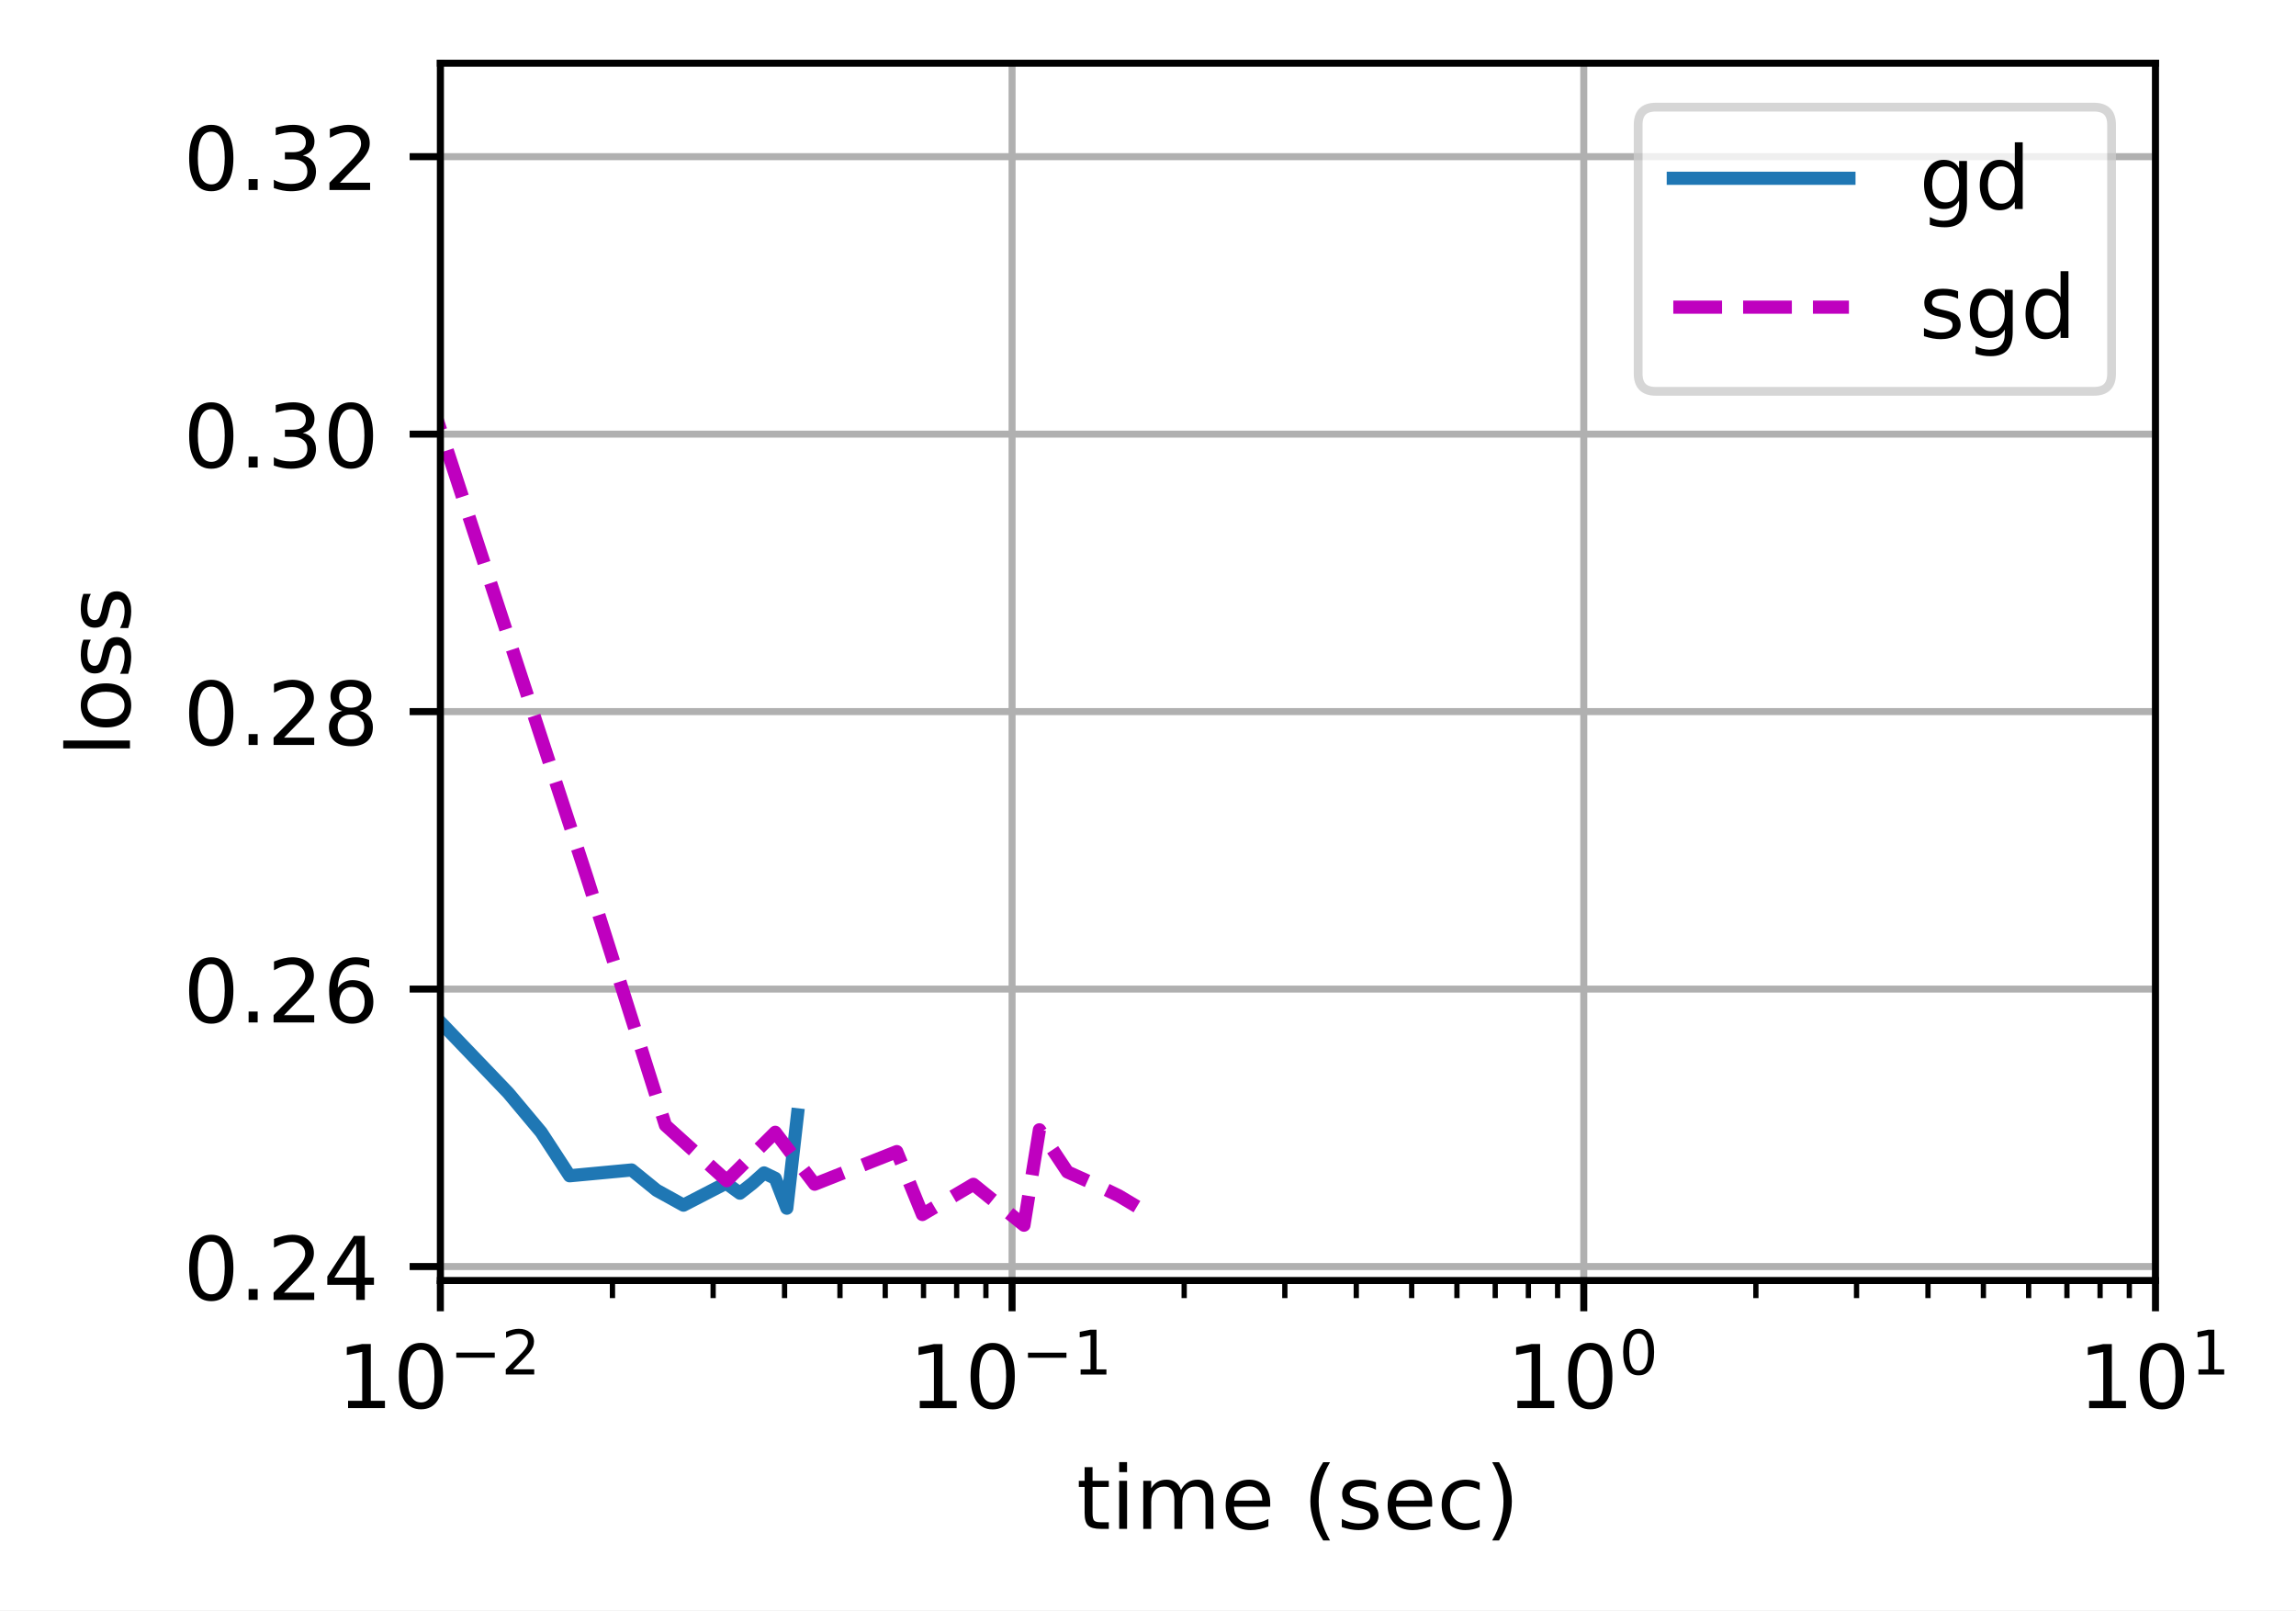
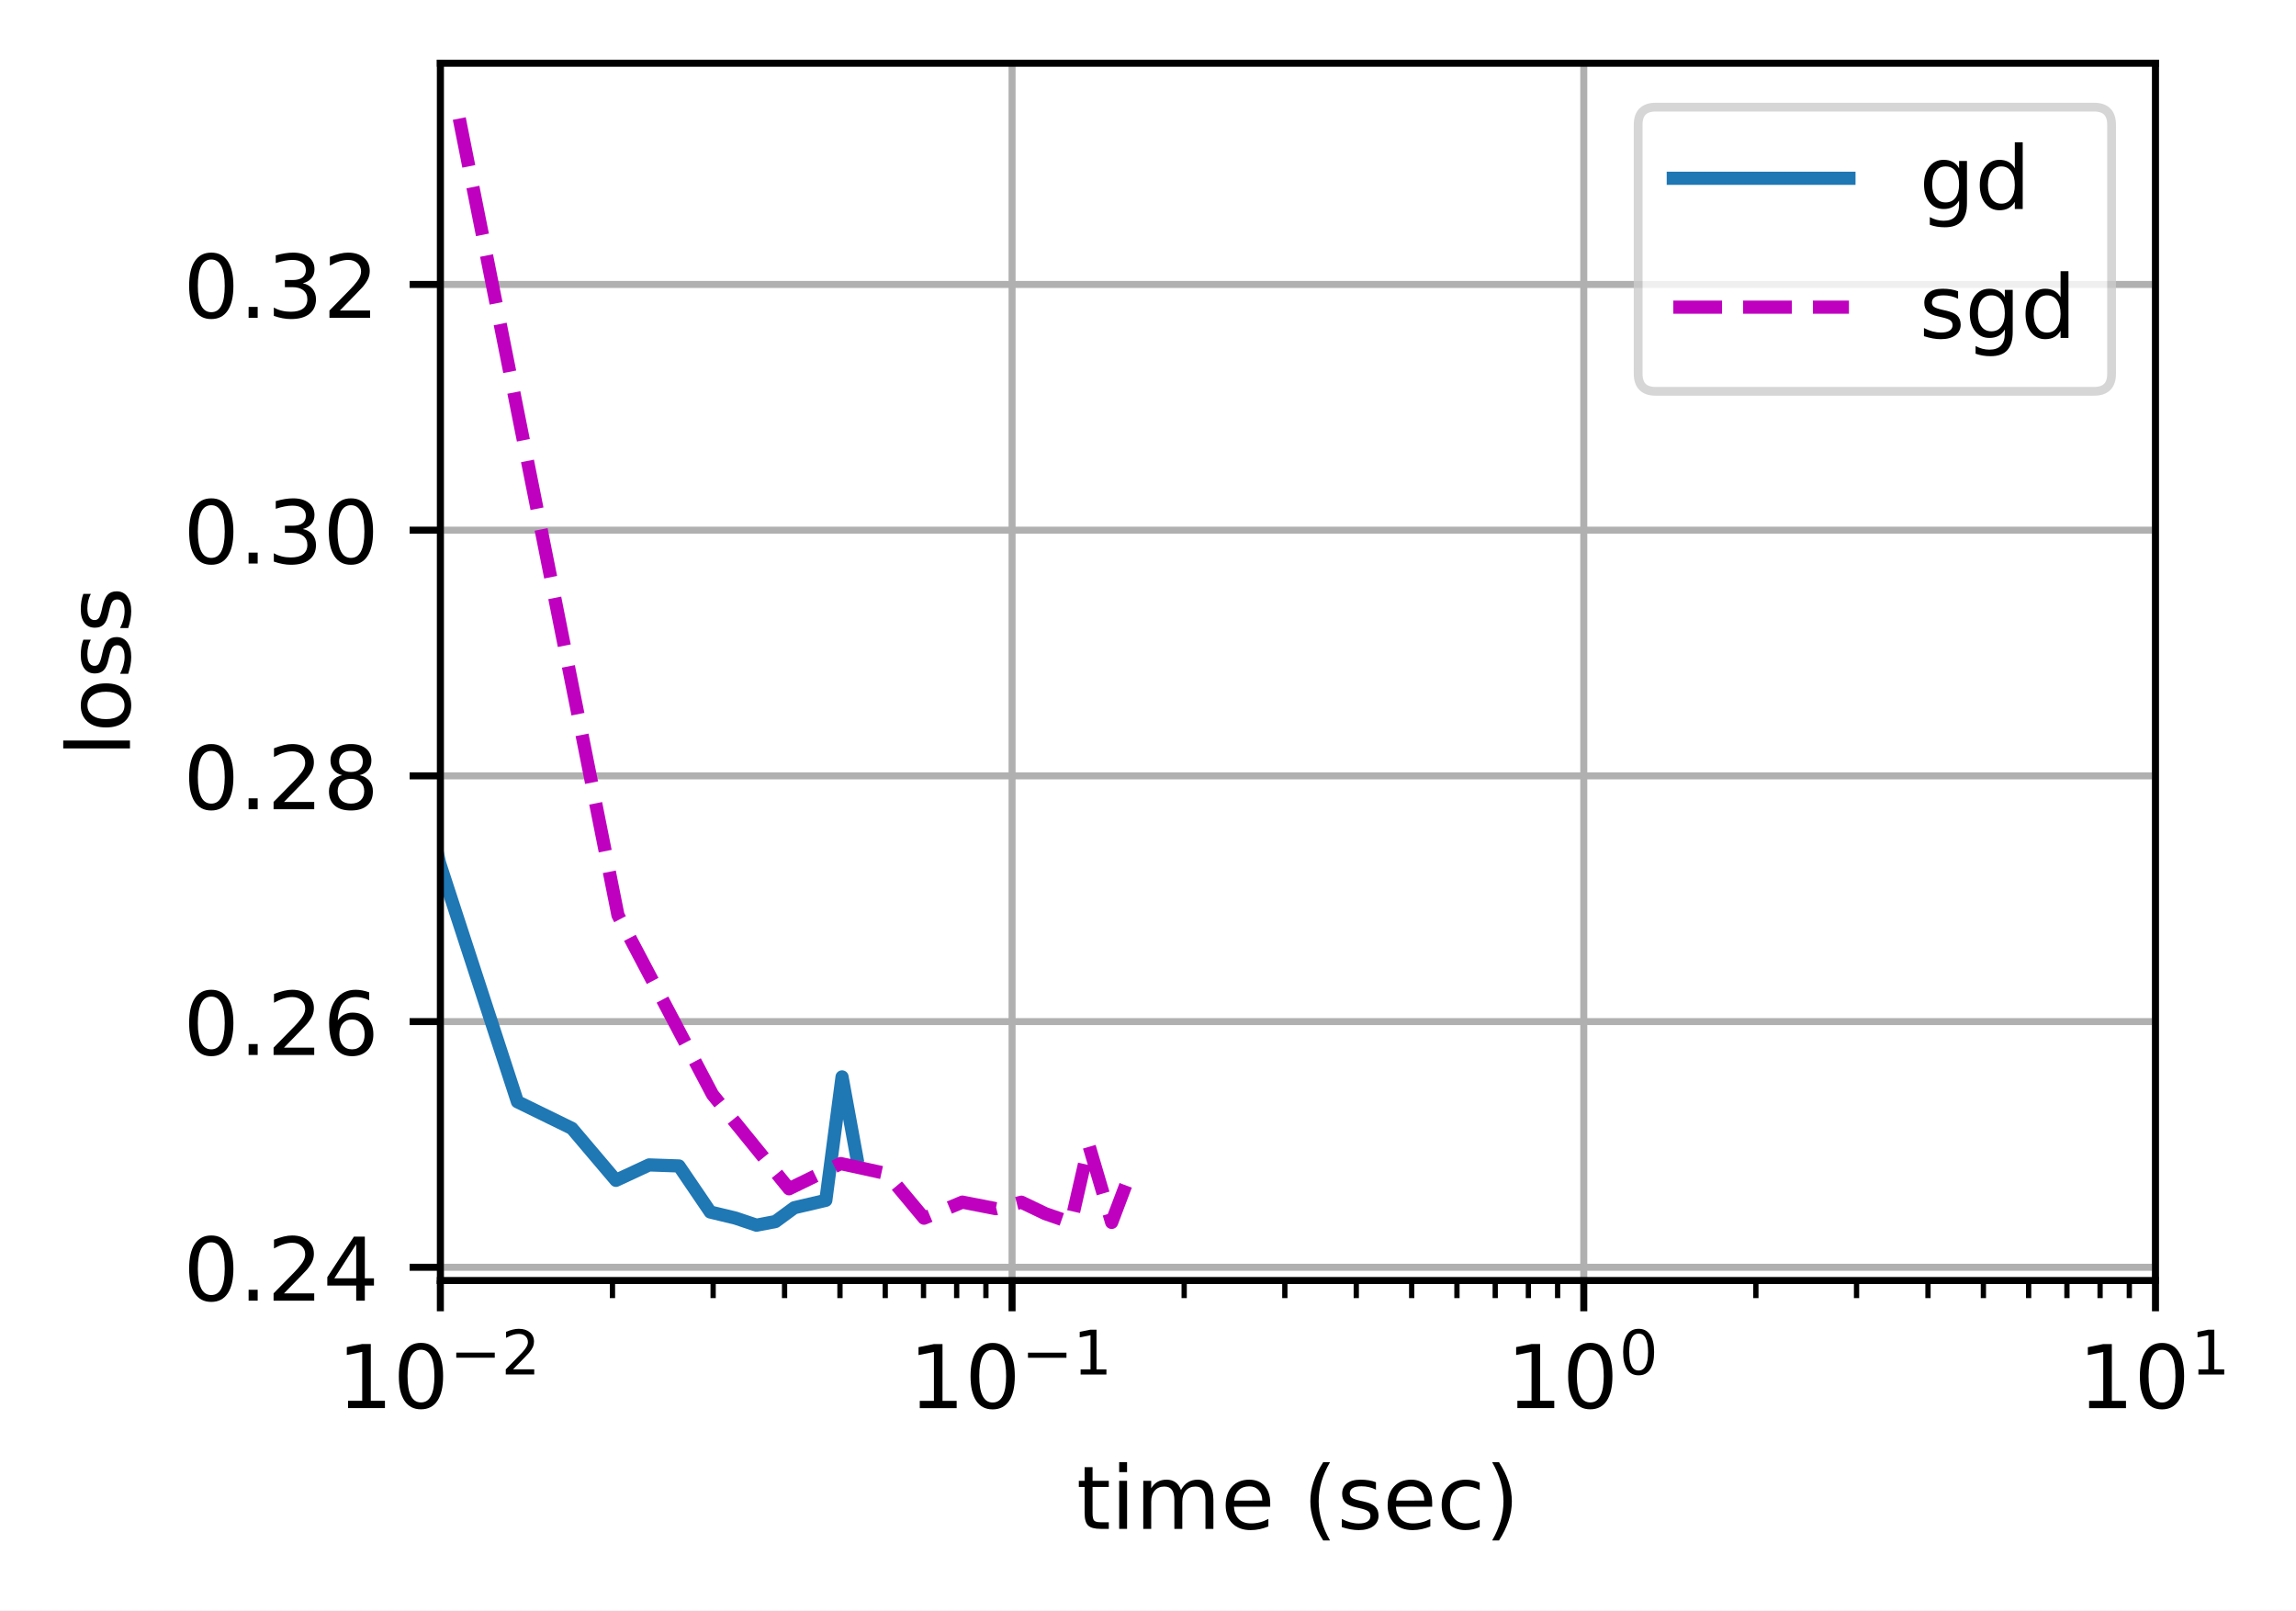
<svg xmlns="http://www.w3.org/2000/svg" xmlns:xlink="http://www.w3.org/1999/xlink" width="261.444pt" height="183.356pt" viewBox="0 0 261.444 183.356" version="1.1">
  <defs>
    <style type="text/css">*{stroke-linejoin: round; stroke-linecap: butt}</style>
  </defs>
  <g id="figure_1">
    <g id="patch_1">
      <path d="M 0 183.356  L 261.444 183.356  L 261.444 0  L 0 0  z " style="fill: #ffffff" />
    </g>
    <g id="axes_1">
      <g id="patch_2">
        <path d="M 50.144 145.8  L 245.444 145.8  L 245.444 7.2  L 50.144 7.2  z " style="fill: #ffffff" />
      </g>
      <g id="matplotlib.axis_1">
        <g id="xtick_1">
          <g id="line2d_1">
-             <path d="M 50.144 145.8  L 50.144 7.2  " clip-path="url(#p0b22f03b17)" style="fill: none; stroke: #b0b0b0; stroke-width: 0.8; stroke-linecap: square" />
+             <path d="M 50.144 145.8  L 50.144 7.2  " clip-path="url(#p266cb60912)" style="fill: none; stroke: #b0b0b0; stroke-width: 0.8; stroke-linecap: square" />
          </g>
          <g id="line2d_2">
            <defs>
-               <path id="m33f20ebdb4" d="M 0 0  L 0 3.5  " style="stroke: #000000; stroke-width: 0.8" />
-             </defs>
-             <g>
-               <use xlink:href="#m33f20ebdb4" x="50.144" y="145.8" style="stroke: #000000; stroke-width: 0.8" />
+               <path id="mf434f9748f" d="M 0 0  L 0 3.5  " style="stroke: #000000; stroke-width: 0.8" />
+             </defs>
+             <g>
+               <use xlink:href="#mf434f9748f" x="50.144" y="145.8" style="stroke: #000000; stroke-width: 0.8" />
            </g>
          </g>
          <g id="text_1">
            <g transform="translate(38.39375 160.3984) scale(0.1 -0.1)">
              <defs>
                <path id="DejaVuSans-31" d="M 794 531  L 1825 531  L 1825 4091  L 703 3866  L 703 4441  L 1819 4666  L 2450 4666  L 2450 531  L 3481 531  L 3481 0  L 794 0  L 794 531  z " transform="scale(0.015625)" />
                <path id="DejaVuSans-30" d="M 2034 4250  Q 1547 4250 1301 3770  Q 1056 3291 1056 2328  Q 1056 1369 1301 889  Q 1547 409 2034 409  Q 2525 409 2770 889  Q 3016 1369 3016 2328  Q 3016 3291 2770 3770  Q 2525 4250 2034 4250  z M 2034 4750  Q 2819 4750 3233 4129  Q 3647 3509 3647 2328  Q 3647 1150 3233 529  Q 2819 -91 2034 -91  Q 1250 -91 836 529  Q 422 1150 422 2328  Q 422 3509 836 4129  Q 1250 4750 2034 4750  z " transform="scale(0.015625)" />
                <path id="DejaVuSans-2212" d="M 678 2272  L 4684 2272  L 4684 1741  L 678 1741  L 678 2272  z " transform="scale(0.015625)" />
                <path id="DejaVuSans-32" d="M 1228 531  L 3431 531  L 3431 0  L 469 0  L 469 531  Q 828 903 1448 1529  Q 2069 2156 2228 2338  Q 2531 2678 2651 2914  Q 2772 3150 2772 3378  Q 2772 3750 2511 3984  Q 2250 4219 1831 4219  Q 1534 4219 1204 4116  Q 875 4013 500 3803  L 500 4441  Q 881 4594 1212 4672  Q 1544 4750 1819 4750  Q 2544 4750 2975 4387  Q 3406 4025 3406 3419  Q 3406 3131 3298 2873  Q 3191 2616 2906 2266  Q 2828 2175 2409 1742  Q 1991 1309 1228 531  z " transform="scale(0.015625)" />
              </defs>
              <use xlink:href="#DejaVuSans-31" transform="translate(0 0.765625)" />
              <use xlink:href="#DejaVuSans-30" transform="translate(63.62305 0.765625)" />
              <use xlink:href="#DejaVuSans-2212" transform="translate(128.2031 39.04688) scale(0.7)" />
              <use xlink:href="#DejaVuSans-32" transform="translate(186.8555 39.04688) scale(0.7)" />
            </g>
          </g>
        </g>
        <g id="xtick_2">
          <g id="line2d_3">
-             <path d="M 115.244 145.8  L 115.244 7.2  " clip-path="url(#p0b22f03b17)" style="fill: none; stroke: #b0b0b0; stroke-width: 0.8; stroke-linecap: square" />
+             <path d="M 115.244 145.8  L 115.244 7.2  " clip-path="url(#p266cb60912)" style="fill: none; stroke: #b0b0b0; stroke-width: 0.8; stroke-linecap: square" />
          </g>
          <g id="line2d_4">
            <g>
-               <use xlink:href="#m33f20ebdb4" x="115.244" y="145.8" style="stroke: #000000; stroke-width: 0.8" />
+               <use xlink:href="#mf434f9748f" x="115.244" y="145.8" style="stroke: #000000; stroke-width: 0.8" />
            </g>
          </g>
          <g id="text_2">
            <g transform="translate(103.4938 160.3984) scale(0.1 -0.1)">
              <use xlink:href="#DejaVuSans-31" transform="translate(0 0.684375)" />
              <use xlink:href="#DejaVuSans-30" transform="translate(63.62305 0.684375)" />
              <use xlink:href="#DejaVuSans-2212" transform="translate(128.2031 38.96563) scale(0.7)" />
              <use xlink:href="#DejaVuSans-31" transform="translate(186.8555 38.96563) scale(0.7)" />
            </g>
          </g>
        </g>
        <g id="xtick_3">
          <g id="line2d_5">
-             <path d="M 180.344 145.8  L 180.344 7.2  " clip-path="url(#p0b22f03b17)" style="fill: none; stroke: #b0b0b0; stroke-width: 0.8; stroke-linecap: square" />
+             <path d="M 180.344 145.8  L 180.344 7.2  " clip-path="url(#p266cb60912)" style="fill: none; stroke: #b0b0b0; stroke-width: 0.8; stroke-linecap: square" />
          </g>
          <g id="line2d_6">
            <g>
-               <use xlink:href="#m33f20ebdb4" x="180.344" y="145.8" style="stroke: #000000; stroke-width: 0.8" />
+               <use xlink:href="#mf434f9748f" x="180.344" y="145.8" style="stroke: #000000; stroke-width: 0.8" />
            </g>
          </g>
          <g id="text_3">
            <g transform="translate(171.5437 160.3984) scale(0.1 -0.1)">
              <use xlink:href="#DejaVuSans-31" transform="translate(0 0.765625)" />
              <use xlink:href="#DejaVuSans-30" transform="translate(63.62305 0.765625)" />
              <use xlink:href="#DejaVuSans-30" transform="translate(128.2031 39.04688) scale(0.7)" />
            </g>
          </g>
        </g>
        <g id="xtick_4">
          <g id="line2d_7">
-             <path d="M 245.444 145.8  L 245.444 7.2  " clip-path="url(#p0b22f03b17)" style="fill: none; stroke: #b0b0b0; stroke-width: 0.8; stroke-linecap: square" />
+             <path d="M 245.444 145.8  L 245.444 7.2  " clip-path="url(#p266cb60912)" style="fill: none; stroke: #b0b0b0; stroke-width: 0.8; stroke-linecap: square" />
          </g>
          <g id="line2d_8">
            <g>
-               <use xlink:href="#m33f20ebdb4" x="245.444" y="145.8" style="stroke: #000000; stroke-width: 0.8" />
+               <use xlink:href="#mf434f9748f" x="245.444" y="145.8" style="stroke: #000000; stroke-width: 0.8" />
            </g>
          </g>
          <g id="text_4">
            <g transform="translate(236.6438 160.3984) scale(0.1 -0.1)">
              <use xlink:href="#DejaVuSans-31" transform="translate(0 0.684375)" />
              <use xlink:href="#DejaVuSans-30" transform="translate(63.62305 0.684375)" />
              <use xlink:href="#DejaVuSans-31" transform="translate(128.2031 38.96563) scale(0.7)" />
            </g>
          </g>
        </g>
        <g id="xtick_5">
          <g id="line2d_9">
            <defs>
-               <path id="m488542af42" d="M 0 0  L 0 2  " style="stroke: #000000; stroke-width: 0.6" />
-             </defs>
-             <g>
-               <use xlink:href="#m488542af42" x="69.741" y="145.8" style="stroke: #000000; stroke-width: 0.6" />
+               <path id="m920913d1a1" d="M 0 0  L 0 2  " style="stroke: #000000; stroke-width: 0.6" />
+             </defs>
+             <g>
+               <use xlink:href="#m920913d1a1" x="69.741" y="145.8" style="stroke: #000000; stroke-width: 0.6" />
            </g>
          </g>
        </g>
        <g id="xtick_6">
          <g id="line2d_10">
            <g>
-               <use xlink:href="#m488542af42" x="81.204" y="145.8" style="stroke: #000000; stroke-width: 0.6" />
+               <use xlink:href="#m920913d1a1" x="81.204" y="145.8" style="stroke: #000000; stroke-width: 0.6" />
            </g>
          </g>
        </g>
        <g id="xtick_7">
          <g id="line2d_11">
            <g>
-               <use xlink:href="#m488542af42" x="89.338" y="145.8" style="stroke: #000000; stroke-width: 0.6" />
+               <use xlink:href="#m920913d1a1" x="89.338" y="145.8" style="stroke: #000000; stroke-width: 0.6" />
            </g>
          </g>
        </g>
        <g id="xtick_8">
          <g id="line2d_12">
            <g>
-               <use xlink:href="#m488542af42" x="95.647" y="145.8" style="stroke: #000000; stroke-width: 0.6" />
+               <use xlink:href="#m920913d1a1" x="95.647" y="145.8" style="stroke: #000000; stroke-width: 0.6" />
            </g>
          </g>
        </g>
        <g id="xtick_9">
          <g id="line2d_13">
            <g>
-               <use xlink:href="#m488542af42" x="100.801" y="145.8" style="stroke: #000000; stroke-width: 0.6" />
+               <use xlink:href="#m920913d1a1" x="100.801" y="145.8" style="stroke: #000000; stroke-width: 0.6" />
            </g>
          </g>
        </g>
        <g id="xtick_10">
          <g id="line2d_14">
            <g>
-               <use xlink:href="#m488542af42" x="105.16" y="145.8" style="stroke: #000000; stroke-width: 0.6" />
+               <use xlink:href="#m920913d1a1" x="105.16" y="145.8" style="stroke: #000000; stroke-width: 0.6" />
            </g>
          </g>
        </g>
        <g id="xtick_11">
          <g id="line2d_15">
            <g>
-               <use xlink:href="#m488542af42" x="108.935" y="145.8" style="stroke: #000000; stroke-width: 0.6" />
+               <use xlink:href="#m920913d1a1" x="108.935" y="145.8" style="stroke: #000000; stroke-width: 0.6" />
            </g>
          </g>
        </g>
        <g id="xtick_12">
          <g id="line2d_16">
            <g>
-               <use xlink:href="#m488542af42" x="112.265" y="145.8" style="stroke: #000000; stroke-width: 0.6" />
+               <use xlink:href="#m920913d1a1" x="112.265" y="145.8" style="stroke: #000000; stroke-width: 0.6" />
            </g>
          </g>
        </g>
        <g id="xtick_13">
          <g id="line2d_17">
            <g>
-               <use xlink:href="#m488542af42" x="134.841" y="145.8" style="stroke: #000000; stroke-width: 0.6" />
+               <use xlink:href="#m920913d1a1" x="134.841" y="145.8" style="stroke: #000000; stroke-width: 0.6" />
            </g>
          </g>
        </g>
        <g id="xtick_14">
          <g id="line2d_18">
            <g>
-               <use xlink:href="#m488542af42" x="146.304" y="145.8" style="stroke: #000000; stroke-width: 0.6" />
+               <use xlink:href="#m920913d1a1" x="146.304" y="145.8" style="stroke: #000000; stroke-width: 0.6" />
            </g>
          </g>
        </g>
        <g id="xtick_15">
          <g id="line2d_19">
            <g>
-               <use xlink:href="#m488542af42" x="154.438" y="145.8" style="stroke: #000000; stroke-width: 0.6" />
+               <use xlink:href="#m920913d1a1" x="154.438" y="145.8" style="stroke: #000000; stroke-width: 0.6" />
            </g>
          </g>
        </g>
        <g id="xtick_16">
          <g id="line2d_20">
            <g>
-               <use xlink:href="#m488542af42" x="160.747" y="145.8" style="stroke: #000000; stroke-width: 0.6" />
+               <use xlink:href="#m920913d1a1" x="160.747" y="145.8" style="stroke: #000000; stroke-width: 0.6" />
            </g>
          </g>
        </g>
        <g id="xtick_17">
          <g id="line2d_21">
            <g>
-               <use xlink:href="#m488542af42" x="165.901" y="145.8" style="stroke: #000000; stroke-width: 0.6" />
+               <use xlink:href="#m920913d1a1" x="165.901" y="145.8" style="stroke: #000000; stroke-width: 0.6" />
            </g>
          </g>
        </g>
        <g id="xtick_18">
          <g id="line2d_22">
            <g>
-               <use xlink:href="#m488542af42" x="170.26" y="145.8" style="stroke: #000000; stroke-width: 0.6" />
+               <use xlink:href="#m920913d1a1" x="170.26" y="145.8" style="stroke: #000000; stroke-width: 0.6" />
            </g>
          </g>
        </g>
        <g id="xtick_19">
          <g id="line2d_23">
            <g>
-               <use xlink:href="#m488542af42" x="174.035" y="145.8" style="stroke: #000000; stroke-width: 0.6" />
+               <use xlink:href="#m920913d1a1" x="174.035" y="145.8" style="stroke: #000000; stroke-width: 0.6" />
            </g>
          </g>
        </g>
        <g id="xtick_20">
          <g id="line2d_24">
            <g>
-               <use xlink:href="#m488542af42" x="177.365" y="145.8" style="stroke: #000000; stroke-width: 0.6" />
+               <use xlink:href="#m920913d1a1" x="177.365" y="145.8" style="stroke: #000000; stroke-width: 0.6" />
            </g>
          </g>
        </g>
        <g id="xtick_21">
          <g id="line2d_25">
            <g>
-               <use xlink:href="#m488542af42" x="199.941" y="145.8" style="stroke: #000000; stroke-width: 0.6" />
+               <use xlink:href="#m920913d1a1" x="199.941" y="145.8" style="stroke: #000000; stroke-width: 0.6" />
            </g>
          </g>
        </g>
        <g id="xtick_22">
          <g id="line2d_26">
            <g>
-               <use xlink:href="#m488542af42" x="211.404" y="145.8" style="stroke: #000000; stroke-width: 0.6" />
+               <use xlink:href="#m920913d1a1" x="211.404" y="145.8" style="stroke: #000000; stroke-width: 0.6" />
            </g>
          </g>
        </g>
        <g id="xtick_23">
          <g id="line2d_27">
            <g>
-               <use xlink:href="#m488542af42" x="219.538" y="145.8" style="stroke: #000000; stroke-width: 0.6" />
+               <use xlink:href="#m920913d1a1" x="219.538" y="145.8" style="stroke: #000000; stroke-width: 0.6" />
            </g>
          </g>
        </g>
        <g id="xtick_24">
          <g id="line2d_28">
            <g>
-               <use xlink:href="#m488542af42" x="225.847" y="145.8" style="stroke: #000000; stroke-width: 0.6" />
+               <use xlink:href="#m920913d1a1" x="225.847" y="145.8" style="stroke: #000000; stroke-width: 0.6" />
            </g>
          </g>
        </g>
        <g id="xtick_25">
          <g id="line2d_29">
            <g>
-               <use xlink:href="#m488542af42" x="231.001" y="145.8" style="stroke: #000000; stroke-width: 0.6" />
+               <use xlink:href="#m920913d1a1" x="231.001" y="145.8" style="stroke: #000000; stroke-width: 0.6" />
            </g>
          </g>
        </g>
        <g id="xtick_26">
          <g id="line2d_30">
            <g>
-               <use xlink:href="#m488542af42" x="235.36" y="145.8" style="stroke: #000000; stroke-width: 0.6" />
+               <use xlink:href="#m920913d1a1" x="235.36" y="145.8" style="stroke: #000000; stroke-width: 0.6" />
            </g>
          </g>
        </g>
        <g id="xtick_27">
          <g id="line2d_31">
            <g>
-               <use xlink:href="#m488542af42" x="239.135" y="145.8" style="stroke: #000000; stroke-width: 0.6" />
+               <use xlink:href="#m920913d1a1" x="239.135" y="145.8" style="stroke: #000000; stroke-width: 0.6" />
            </g>
          </g>
        </g>
        <g id="xtick_28">
          <g id="line2d_32">
            <g>
-               <use xlink:href="#m488542af42" x="242.465" y="145.8" style="stroke: #000000; stroke-width: 0.6" />
+               <use xlink:href="#m920913d1a1" x="242.465" y="145.8" style="stroke: #000000; stroke-width: 0.6" />
            </g>
          </g>
        </g>
        <g id="text_5">
          <g transform="translate(122.5766 174.0766) scale(0.1 -0.1)">
            <defs>
              <path id="DejaVuSans-74" d="M 1172 4494  L 1172 3500  L 2356 3500  L 2356 3053  L 1172 3053  L 1172 1153  Q 1172 725 1289 603  Q 1406 481 1766 481  L 2356 481  L 2356 0  L 1766 0  Q 1100 0 847 248  Q 594 497 594 1153  L 594 3053  L 172 3053  L 172 3500  L 594 3500  L 594 4494  L 1172 4494  z " transform="scale(0.015625)" />
              <path id="DejaVuSans-69" d="M 603 3500  L 1178 3500  L 1178 0  L 603 0  L 603 3500  z M 603 4863  L 1178 4863  L 1178 4134  L 603 4134  L 603 4863  z " transform="scale(0.015625)" />
              <path id="DejaVuSans-6d" d="M 3328 2828  Q 3544 3216 3844 3400  Q 4144 3584 4550 3584  Q 5097 3584 5394 3201  Q 5691 2819 5691 2113  L 5691 0  L 5113 0  L 5113 2094  Q 5113 2597 4934 2840  Q 4756 3084 4391 3084  Q 3944 3084 3684 2787  Q 3425 2491 3425 1978  L 3425 0  L 2847 0  L 2847 2094  Q 2847 2600 2669 2842  Q 2491 3084 2119 3084  Q 1678 3084 1418 2786  Q 1159 2488 1159 1978  L 1159 0  L 581 0  L 581 3500  L 1159 3500  L 1159 2956  Q 1356 3278 1631 3431  Q 1906 3584 2284 3584  Q 2666 3584 2933 3390  Q 3200 3197 3328 2828  z " transform="scale(0.015625)" />
              <path id="DejaVuSans-65" d="M 3597 1894  L 3597 1613  L 953 1613  Q 991 1019 1311 708  Q 1631 397 2203 397  Q 2534 397 2845 478  Q 3156 559 3463 722  L 3463 178  Q 3153 47 2828 -22  Q 2503 -91 2169 -91  Q 1331 -91 842 396  Q 353 884 353 1716  Q 353 2575 817 3079  Q 1281 3584 2069 3584  Q 2775 3584 3186 3129  Q 3597 2675 3597 1894  z M 3022 2063  Q 3016 2534 2758 2815  Q 2500 3097 2075 3097  Q 1594 3097 1305 2825  Q 1016 2553 972 2059  L 3022 2063  z " transform="scale(0.015625)" />
              <path id="DejaVuSans-20" transform="scale(0.015625)" />
              <path id="DejaVuSans-28" d="M 1984 4856  Q 1566 4138 1362 3434  Q 1159 2731 1159 2009  Q 1159 1288 1364 580  Q 1569 -128 1984 -844  L 1484 -844  Q 1016 -109 783 600  Q 550 1309 550 2009  Q 550 2706 781 3412  Q 1013 4119 1484 4856  L 1984 4856  z " transform="scale(0.015625)" />
              <path id="DejaVuSans-73" d="M 2834 3397  L 2834 2853  Q 2591 2978 2328 3040  Q 2066 3103 1784 3103  Q 1356 3103 1142 2972  Q 928 2841 928 2578  Q 928 2378 1081 2264  Q 1234 2150 1697 2047  L 1894 2003  Q 2506 1872 2764 1633  Q 3022 1394 3022 966  Q 3022 478 2636 193  Q 2250 -91 1575 -91  Q 1294 -91 989 -36  Q 684 19 347 128  L 347 722  Q 666 556 975 473  Q 1284 391 1588 391  Q 1994 391 2212 530  Q 2431 669 2431 922  Q 2431 1156 2273 1281  Q 2116 1406 1581 1522  L 1381 1569  Q 847 1681 609 1914  Q 372 2147 372 2553  Q 372 3047 722 3315  Q 1072 3584 1716 3584  Q 2034 3584 2315 3537  Q 2597 3491 2834 3397  z " transform="scale(0.015625)" />
              <path id="DejaVuSans-63" d="M 3122 3366  L 3122 2828  Q 2878 2963 2633 3030  Q 2388 3097 2138 3097  Q 1578 3097 1268 2742  Q 959 2388 959 1747  Q 959 1106 1268 751  Q 1578 397 2138 397  Q 2388 397 2633 464  Q 2878 531 3122 666  L 3122 134  Q 2881 22 2623 -34  Q 2366 -91 2075 -91  Q 1284 -91 818 406  Q 353 903 353 1747  Q 353 2603 823 3093  Q 1294 3584 2113 3584  Q 2378 3584 2631 3529  Q 2884 3475 3122 3366  z " transform="scale(0.015625)" />
              <path id="DejaVuSans-29" d="M 513 4856  L 1013 4856  Q 1481 4119 1714 3412  Q 1947 2706 1947 2009  Q 1947 1309 1714 600  Q 1481 -109 1013 -844  L 513 -844  Q 928 -128 1133 580  Q 1338 1288 1338 2009  Q 1338 2731 1133 3434  Q 928 4138 513 4856  z " transform="scale(0.015625)" />
            </defs>
            <use xlink:href="#DejaVuSans-74" />
-             <use xlink:href="#DejaVuSans-69" transform="translate(39.20898 0)" />
-             <use xlink:href="#DejaVuSans-6d" transform="translate(66.99219 0)" />
-             <use xlink:href="#DejaVuSans-65" transform="translate(164.4043 0)" />
-             <use xlink:href="#DejaVuSans-20" transform="translate(225.9277 0)" />
-             <use xlink:href="#DejaVuSans-28" transform="translate(257.7148 0)" />
-             <use xlink:href="#DejaVuSans-73" transform="translate(296.7285 0)" />
-             <use xlink:href="#DejaVuSans-65" transform="translate(348.8281 0)" />
-             <use xlink:href="#DejaVuSans-63" transform="translate(410.3516 0)" />
-             <use xlink:href="#DejaVuSans-29" transform="translate(465.332 0)" />
+             <use xlink:href="#DejaVuSans-69" x="39.209" />
+             <use xlink:href="#DejaVuSans-6d" x="66.992" />
+             <use xlink:href="#DejaVuSans-65" x="164.404" />
+             <use xlink:href="#DejaVuSans-20" x="225.928" />
+             <use xlink:href="#DejaVuSans-28" x="257.715" />
+             <use xlink:href="#DejaVuSans-73" x="296.729" />
+             <use xlink:href="#DejaVuSans-65" x="348.828" />
+             <use xlink:href="#DejaVuSans-63" x="410.352" />
+             <use xlink:href="#DejaVuSans-29" x="465.332" />
          </g>
        </g>
      </g>
      <g id="matplotlib.axis_2">
        <g id="ytick_1">
          <g id="line2d_33">
-             <path d="M 50.144 144.211  L 245.444 144.211  " clip-path="url(#p0b22f03b17)" style="fill: none; stroke: #b0b0b0; stroke-width: 0.8; stroke-linecap: square" />
+             <path d="M 50.144 144.295  L 245.444 144.295  " clip-path="url(#p266cb60912)" style="fill: none; stroke: #b0b0b0; stroke-width: 0.8; stroke-linecap: square" />
          </g>
          <g id="line2d_34">
            <defs>
-               <path id="mdf5f4cb1b7" d="M 0 0  L -3.5 0  " style="stroke: #000000; stroke-width: 0.8" />
-             </defs>
-             <g>
-               <use xlink:href="#mdf5f4cb1b7" x="50.144" y="144.211" style="stroke: #000000; stroke-width: 0.8" />
+               <path id="m9e3d73df81" d="M 0 0  L -3.5 0  " style="stroke: #000000; stroke-width: 0.8" />
+             </defs>
+             <g>
+               <use xlink:href="#m9e3d73df81" x="50.144" y="144.295" style="stroke: #000000; stroke-width: 0.8" />
            </g>
          </g>
          <g id="text_6">
-             <g transform="translate(20.87813 148.0097) scale(0.1 -0.1)">
+             <g transform="translate(20.87813 148.0937) scale(0.1 -0.1)">
              <defs>
                <path id="DejaVuSans-2e" d="M 684 794  L 1344 794  L 1344 0  L 684 0  L 684 794  z " transform="scale(0.015625)" />
                <path id="DejaVuSans-34" d="M 2419 4116  L 825 1625  L 2419 1625  L 2419 4116  z M 2253 4666  L 3047 4666  L 3047 1625  L 3713 1625  L 3713 1100  L 3047 1100  L 3047 0  L 2419 0  L 2419 1100  L 313 1100  L 313 1709  L 2253 4666  z " transform="scale(0.015625)" />
              </defs>
              <use xlink:href="#DejaVuSans-30" />
-               <use xlink:href="#DejaVuSans-2e" transform="translate(63.62305 0)" />
-               <use xlink:href="#DejaVuSans-32" transform="translate(95.41016 0)" />
-               <use xlink:href="#DejaVuSans-34" transform="translate(159.0332 0)" />
+               <use xlink:href="#DejaVuSans-2e" x="63.623" />
+               <use xlink:href="#DejaVuSans-32" x="95.41" />
+               <use xlink:href="#DejaVuSans-34" x="159.033" />
            </g>
          </g>
        </g>
        <g id="ytick_2">
          <g id="line2d_35">
-             <path d="M 50.144 112.617  L 245.444 112.617  " clip-path="url(#p0b22f03b17)" style="fill: none; stroke: #b0b0b0; stroke-width: 0.8; stroke-linecap: square" />
+             <path d="M 50.144 116.318  L 245.444 116.318  " clip-path="url(#p266cb60912)" style="fill: none; stroke: #b0b0b0; stroke-width: 0.8; stroke-linecap: square" />
          </g>
          <g id="line2d_36">
            <g>
-               <use xlink:href="#mdf5f4cb1b7" x="50.144" y="112.617" style="stroke: #000000; stroke-width: 0.8" />
+               <use xlink:href="#m9e3d73df81" x="50.144" y="116.318" style="stroke: #000000; stroke-width: 0.8" />
            </g>
          </g>
          <g id="text_7">
-             <g transform="translate(20.87813 116.4161) scale(0.1 -0.1)">
+             <g transform="translate(20.87813 120.1168) scale(0.1 -0.1)">
              <defs>
                <path id="DejaVuSans-36" d="M 2113 2584  Q 1688 2584 1439 2293  Q 1191 2003 1191 1497  Q 1191 994 1439 701  Q 1688 409 2113 409  Q 2538 409 2786 701  Q 3034 994 3034 1497  Q 3034 2003 2786 2293  Q 2538 2584 2113 2584  z M 3366 4563  L 3366 3988  Q 3128 4100 2886 4159  Q 2644 4219 2406 4219  Q 1781 4219 1451 3797  Q 1122 3375 1075 2522  Q 1259 2794 1537 2939  Q 1816 3084 2150 3084  Q 2853 3084 3261 2657  Q 3669 2231 3669 1497  Q 3669 778 3244 343  Q 2819 -91 2113 -91  Q 1303 -91 875 529  Q 447 1150 447 2328  Q 447 3434 972 4092  Q 1497 4750 2381 4750  Q 2619 4750 2861 4703  Q 3103 4656 3366 4563  z " transform="scale(0.015625)" />
              </defs>
              <use xlink:href="#DejaVuSans-30" />
-               <use xlink:href="#DejaVuSans-2e" transform="translate(63.62305 0)" />
-               <use xlink:href="#DejaVuSans-32" transform="translate(95.41016 0)" />
-               <use xlink:href="#DejaVuSans-36" transform="translate(159.0332 0)" />
+               <use xlink:href="#DejaVuSans-2e" x="63.623" />
+               <use xlink:href="#DejaVuSans-32" x="95.41" />
+               <use xlink:href="#DejaVuSans-36" x="159.033" />
            </g>
          </g>
        </g>
        <g id="ytick_3">
          <g id="line2d_37">
-             <path d="M 50.144 81.023  L 245.444 81.023  " clip-path="url(#p0b22f03b17)" style="fill: none; stroke: #b0b0b0; stroke-width: 0.8; stroke-linecap: square" />
+             <path d="M 50.144 88.341  L 245.444 88.341  " clip-path="url(#p266cb60912)" style="fill: none; stroke: #b0b0b0; stroke-width: 0.8; stroke-linecap: square" />
          </g>
          <g id="line2d_38">
            <g>
-               <use xlink:href="#mdf5f4cb1b7" x="50.144" y="81.023" style="stroke: #000000; stroke-width: 0.8" />
+               <use xlink:href="#m9e3d73df81" x="50.144" y="88.341" style="stroke: #000000; stroke-width: 0.8" />
            </g>
          </g>
          <g id="text_8">
-             <g transform="translate(20.87813 84.82247) scale(0.1 -0.1)">
+             <g transform="translate(20.87813 92.13983) scale(0.1 -0.1)">
              <defs>
                <path id="DejaVuSans-38" d="M 2034 2216  Q 1584 2216 1326 1975  Q 1069 1734 1069 1313  Q 1069 891 1326 650  Q 1584 409 2034 409  Q 2484 409 2743 651  Q 3003 894 3003 1313  Q 3003 1734 2745 1975  Q 2488 2216 2034 2216  z M 1403 2484  Q 997 2584 770 2862  Q 544 3141 544 3541  Q 544 4100 942 4425  Q 1341 4750 2034 4750  Q 2731 4750 3128 4425  Q 3525 4100 3525 3541  Q 3525 3141 3298 2862  Q 3072 2584 2669 2484  Q 3125 2378 3379 2068  Q 3634 1759 3634 1313  Q 3634 634 3220 271  Q 2806 -91 2034 -91  Q 1263 -91 848 271  Q 434 634 434 1313  Q 434 1759 690 2068  Q 947 2378 1403 2484  z M 1172 3481  Q 1172 3119 1398 2916  Q 1625 2713 2034 2713  Q 2441 2713 2670 2916  Q 2900 3119 2900 3481  Q 2900 3844 2670 4047  Q 2441 4250 2034 4250  Q 1625 4250 1398 4047  Q 1172 3844 1172 3481  z " transform="scale(0.015625)" />
              </defs>
              <use xlink:href="#DejaVuSans-30" />
-               <use xlink:href="#DejaVuSans-2e" transform="translate(63.62305 0)" />
-               <use xlink:href="#DejaVuSans-32" transform="translate(95.41016 0)" />
-               <use xlink:href="#DejaVuSans-38" transform="translate(159.0332 0)" />
+               <use xlink:href="#DejaVuSans-2e" x="63.623" />
+               <use xlink:href="#DejaVuSans-32" x="95.41" />
+               <use xlink:href="#DejaVuSans-38" x="159.033" />
            </g>
          </g>
        </g>
        <g id="ytick_4">
          <g id="line2d_39">
-             <path d="M 50.144 49.43  L 245.444 49.43  " clip-path="url(#p0b22f03b17)" style="fill: none; stroke: #b0b0b0; stroke-width: 0.8; stroke-linecap: square" />
+             <path d="M 50.144 60.364  L 245.444 60.364  " clip-path="url(#p266cb60912)" style="fill: none; stroke: #b0b0b0; stroke-width: 0.8; stroke-linecap: square" />
          </g>
          <g id="line2d_40">
            <g>
-               <use xlink:href="#mdf5f4cb1b7" x="50.144" y="49.43" style="stroke: #000000; stroke-width: 0.8" />
+               <use xlink:href="#m9e3d73df81" x="50.144" y="60.364" style="stroke: #000000; stroke-width: 0.8" />
            </g>
          </g>
          <g id="text_9">
-             <g transform="translate(20.87813 53.22884) scale(0.1 -0.1)">
+             <g transform="translate(20.87813 64.16289) scale(0.1 -0.1)">
              <defs>
                <path id="DejaVuSans-33" d="M 2597 2516  Q 3050 2419 3304 2112  Q 3559 1806 3559 1356  Q 3559 666 3084 287  Q 2609 -91 1734 -91  Q 1441 -91 1130 -33  Q 819 25 488 141  L 488 750  Q 750 597 1062 519  Q 1375 441 1716 441  Q 2309 441 2620 675  Q 2931 909 2931 1356  Q 2931 1769 2642 2001  Q 2353 2234 1838 2234  L 1294 2234  L 1294 2753  L 1863 2753  Q 2328 2753 2575 2939  Q 2822 3125 2822 3475  Q 2822 3834 2567 4026  Q 2313 4219 1838 4219  Q 1578 4219 1281 4162  Q 984 4106 628 3988  L 628 4550  Q 988 4650 1302 4700  Q 1616 4750 1894 4750  Q 2613 4750 3031 4423  Q 3450 4097 3450 3541  Q 3450 3153 3228 2886  Q 3006 2619 2597 2516  z " transform="scale(0.015625)" />
              </defs>
              <use xlink:href="#DejaVuSans-30" />
-               <use xlink:href="#DejaVuSans-2e" transform="translate(63.62305 0)" />
-               <use xlink:href="#DejaVuSans-33" transform="translate(95.41016 0)" />
-               <use xlink:href="#DejaVuSans-30" transform="translate(159.0332 0)" />
+               <use xlink:href="#DejaVuSans-2e" x="63.623" />
+               <use xlink:href="#DejaVuSans-33" x="95.41" />
+               <use xlink:href="#DejaVuSans-30" x="159.033" />
            </g>
          </g>
        </g>
        <g id="ytick_5">
          <g id="line2d_41">
-             <path d="M 50.144 17.836  L 245.444 17.836  " clip-path="url(#p0b22f03b17)" style="fill: none; stroke: #b0b0b0; stroke-width: 0.8; stroke-linecap: square" />
+             <path d="M 50.144 32.387  L 245.444 32.387  " clip-path="url(#p266cb60912)" style="fill: none; stroke: #b0b0b0; stroke-width: 0.8; stroke-linecap: square" />
          </g>
          <g id="line2d_42">
            <g>
-               <use xlink:href="#mdf5f4cb1b7" x="50.144" y="17.836" style="stroke: #000000; stroke-width: 0.8" />
+               <use xlink:href="#m9e3d73df81" x="50.144" y="32.387" style="stroke: #000000; stroke-width: 0.8" />
            </g>
          </g>
          <g id="text_10">
-             <g transform="translate(20.87813 21.63522) scale(0.1 -0.1)">
+             <g transform="translate(20.87813 36.18594) scale(0.1 -0.1)">
              <use xlink:href="#DejaVuSans-30" />
-               <use xlink:href="#DejaVuSans-2e" transform="translate(63.62305 0)" />
-               <use xlink:href="#DejaVuSans-33" transform="translate(95.41016 0)" />
-               <use xlink:href="#DejaVuSans-32" transform="translate(159.0332 0)" />
+               <use xlink:href="#DejaVuSans-2e" x="63.623" />
+               <use xlink:href="#DejaVuSans-33" x="95.41" />
+               <use xlink:href="#DejaVuSans-32" x="159.033" />
            </g>
          </g>
        </g>
        <g id="text_11">
          <g transform="translate(14.79844 86.15781) rotate(-90) scale(0.1 -0.1)">
            <defs>
              <path id="DejaVuSans-6c" d="M 603 4863  L 1178 4863  L 1178 0  L 603 0  L 603 4863  z " transform="scale(0.015625)" />
              <path id="DejaVuSans-6f" d="M 1959 3097  Q 1497 3097 1228 2736  Q 959 2375 959 1747  Q 959 1119 1226 758  Q 1494 397 1959 397  Q 2419 397 2687 759  Q 2956 1122 2956 1747  Q 2956 2369 2687 2733  Q 2419 3097 1959 3097  z M 1959 3584  Q 2709 3584 3137 3096  Q 3566 2609 3566 1747  Q 3566 888 3137 398  Q 2709 -91 1959 -91  Q 1206 -91 779 398  Q 353 888 353 1747  Q 353 2609 779 3096  Q 1206 3584 1959 3584  z " transform="scale(0.015625)" />
            </defs>
            <use xlink:href="#DejaVuSans-6c" />
-             <use xlink:href="#DejaVuSans-6f" transform="translate(27.7832 0)" />
-             <use xlink:href="#DejaVuSans-73" transform="translate(88.96484 0)" />
-             <use xlink:href="#DejaVuSans-73" transform="translate(141.0645 0)" />
+             <use xlink:href="#DejaVuSans-6f" x="27.783" />
+             <use xlink:href="#DejaVuSans-73" x="88.965" />
+             <use xlink:href="#DejaVuSans-73" x="141.064" />
          </g>
        </g>
      </g>
      <g id="line2d_43">
-         <path d="M 16.161 40.714  L 44.468 110.457  L 57.874 124.437  L 61.622 128.914  L 64.859 133.875  L 71.921 133.214  L 74.767 135.526  L 77.827 137.219  L 82.678 134.712  L 84.251 135.855  L 85.652 134.761  L 87.004 133.55  L 88.276 134.168  L 89.594 137.565  L 90.806 126.935  " clip-path="url(#p0b22f03b17)" style="fill: none; stroke: #1f77b4; stroke-width: 1.5; stroke-linecap: square" />
+         <path d="M 33.849 25.881  L 50.049 98.249  L 58.919 125.445  L 65.116 128.475  L 70.136 134.395  L 73.917 132.638  L 77.312 132.756  L 80.878 138  L 83.766 138.698  L 86.144 139.5  L 88.299 139.086  L 90.441 137.513  L 94.036 136.67  L 95.884 122.616  L 97.538 131.65  " clip-path="url(#p266cb60912)" style="fill: none; stroke: #1f77b4; stroke-width: 1.5; stroke-linecap: square" />
      </g>
      <g id="line2d_44">
-         <path d="M 38.567 13.5  L 66.853 99.958  L 75.771 128.12  L 82.756 134.432  L 88.277 128.926  L 92.764 134.833  L 102.116 131.123  L 105.037 138.282  L 110.836 134.848  L 116.597 139.5  L 118.356 128.64  L 121.548 133.437  L 125.151 135.064  L 127.397 136.155  L 129.464 137.389  " clip-path="url(#p0b22f03b17)" style="fill: none; stroke-dasharray: 5.55,2.4; stroke-dashoffset: 0; stroke: #bf00bf; stroke-width: 1.5" />
+         <path d="M 52.297 13.5  L 70.368 104.207  L 81.136 124.628  L 89.85 135.354  L 95.733 132.485  L 100.993 133.637  L 105.217 138.703  L 109.588 136.875  L 113.398 137.619  L 116.309 136.883  L 119.007 138.179  L 121.963 139.206  L 123.985 130.387  L 126.584 139.184  L 128.318 134.599  " clip-path="url(#p266cb60912)" style="fill: none; stroke-dasharray: 5.55,2.4; stroke-dashoffset: 0; stroke: #bf00bf; stroke-width: 1.5" />
      </g>
      <g id="patch_3">
        <path d="M 50.144 145.8  L 50.144 7.2  " style="fill: none; stroke: #000000; stroke-width: 0.8; stroke-linejoin: miter; stroke-linecap: square" />
      </g>
      <g id="patch_4">
        <path d="M 245.444 145.8  L 245.444 7.2  " style="fill: none; stroke: #000000; stroke-width: 0.8; stroke-linejoin: miter; stroke-linecap: square" />
      </g>
      <g id="patch_5">
        <path d="M 50.144 145.8  L 245.444 145.8  " style="fill: none; stroke: #000000; stroke-width: 0.8; stroke-linejoin: miter; stroke-linecap: square" />
      </g>
      <g id="patch_6">
        <path d="M 50.144 7.2  L 245.444 7.2  " style="fill: none; stroke: #000000; stroke-width: 0.8; stroke-linejoin: miter; stroke-linecap: square" />
      </g>
      <g id="legend_1">
        <g id="patch_7">
          <path d="M 188.537 44.556  L 238.444 44.556  Q 240.444 44.556 240.444 42.556  L 240.444 14.2  Q 240.444 12.2 238.444 12.2  L 188.537 12.2  Q 186.537 12.2 186.537 14.2  L 186.537 42.556  Q 186.537 44.556 188.537 44.556  z " style="fill: #ffffff; opacity: 0.8; stroke: #cccccc; stroke-linejoin: miter" />
        </g>
        <g id="line2d_45">
          <path d="M 190.537 20.298  L 200.537 20.298  L 210.537 20.298  " style="fill: none; stroke: #1f77b4; stroke-width: 1.5; stroke-linecap: square" />
        </g>
        <g id="text_12">
          <g transform="translate(218.5375 23.79844) scale(0.1 -0.1)">
            <defs>
              <path id="DejaVuSans-67" d="M 2906 1791  Q 2906 2416 2648 2759  Q 2391 3103 1925 3103  Q 1463 3103 1205 2759  Q 947 2416 947 1791  Q 947 1169 1205 825  Q 1463 481 1925 481  Q 2391 481 2648 825  Q 2906 1169 2906 1791  z M 3481 434  Q 3481 -459 3084 -895  Q 2688 -1331 1869 -1331  Q 1566 -1331 1297 -1286  Q 1028 -1241 775 -1147  L 775 -588  Q 1028 -725 1275 -790  Q 1522 -856 1778 -856  Q 2344 -856 2625 -561  Q 2906 -266 2906 331  L 2906 616  Q 2728 306 2450 153  Q 2172 0 1784 0  Q 1141 0 747 490  Q 353 981 353 1791  Q 353 2603 747 3093  Q 1141 3584 1784 3584  Q 2172 3584 2450 3431  Q 2728 3278 2906 2969  L 2906 3500  L 3481 3500  L 3481 434  z " transform="scale(0.015625)" />
              <path id="DejaVuSans-64" d="M 2906 2969  L 2906 4863  L 3481 4863  L 3481 0  L 2906 0  L 2906 525  Q 2725 213 2448 61  Q 2172 -91 1784 -91  Q 1150 -91 751 415  Q 353 922 353 1747  Q 353 2572 751 3078  Q 1150 3584 1784 3584  Q 2172 3584 2448 3432  Q 2725 3281 2906 2969  z M 947 1747  Q 947 1113 1208 752  Q 1469 391 1925 391  Q 2381 391 2643 752  Q 2906 1113 2906 1747  Q 2906 2381 2643 2742  Q 2381 3103 1925 3103  Q 1469 3103 1208 2742  Q 947 2381 947 1747  z " transform="scale(0.015625)" />
            </defs>
            <use xlink:href="#DejaVuSans-67" />
-             <use xlink:href="#DejaVuSans-64" transform="translate(63.47656 0)" />
+             <use xlink:href="#DejaVuSans-64" x="63.477" />
          </g>
        </g>
        <g id="line2d_46">
          <path d="M 190.537 34.977  L 200.537 34.977  L 210.537 34.977  " style="fill: none; stroke-dasharray: 5.55,2.4; stroke-dashoffset: 0; stroke: #bf00bf; stroke-width: 1.5" />
        </g>
        <g id="text_13">
          <g transform="translate(218.5375 38.47656) scale(0.1 -0.1)">
            <use xlink:href="#DejaVuSans-73" />
-             <use xlink:href="#DejaVuSans-67" transform="translate(52.09961 0)" />
-             <use xlink:href="#DejaVuSans-64" transform="translate(115.5762 0)" />
+             <use xlink:href="#DejaVuSans-67" x="52.1" />
+             <use xlink:href="#DejaVuSans-64" x="115.576" />
          </g>
        </g>
      </g>
    </g>
  </g>
  <defs>
-     <clipPath id="p0b22f03b17">
+     <clipPath id="p266cb60912">
      <rect x="50.144" y="7.2" width="195.3" height="138.6" />
    </clipPath>
  </defs>
</svg>
